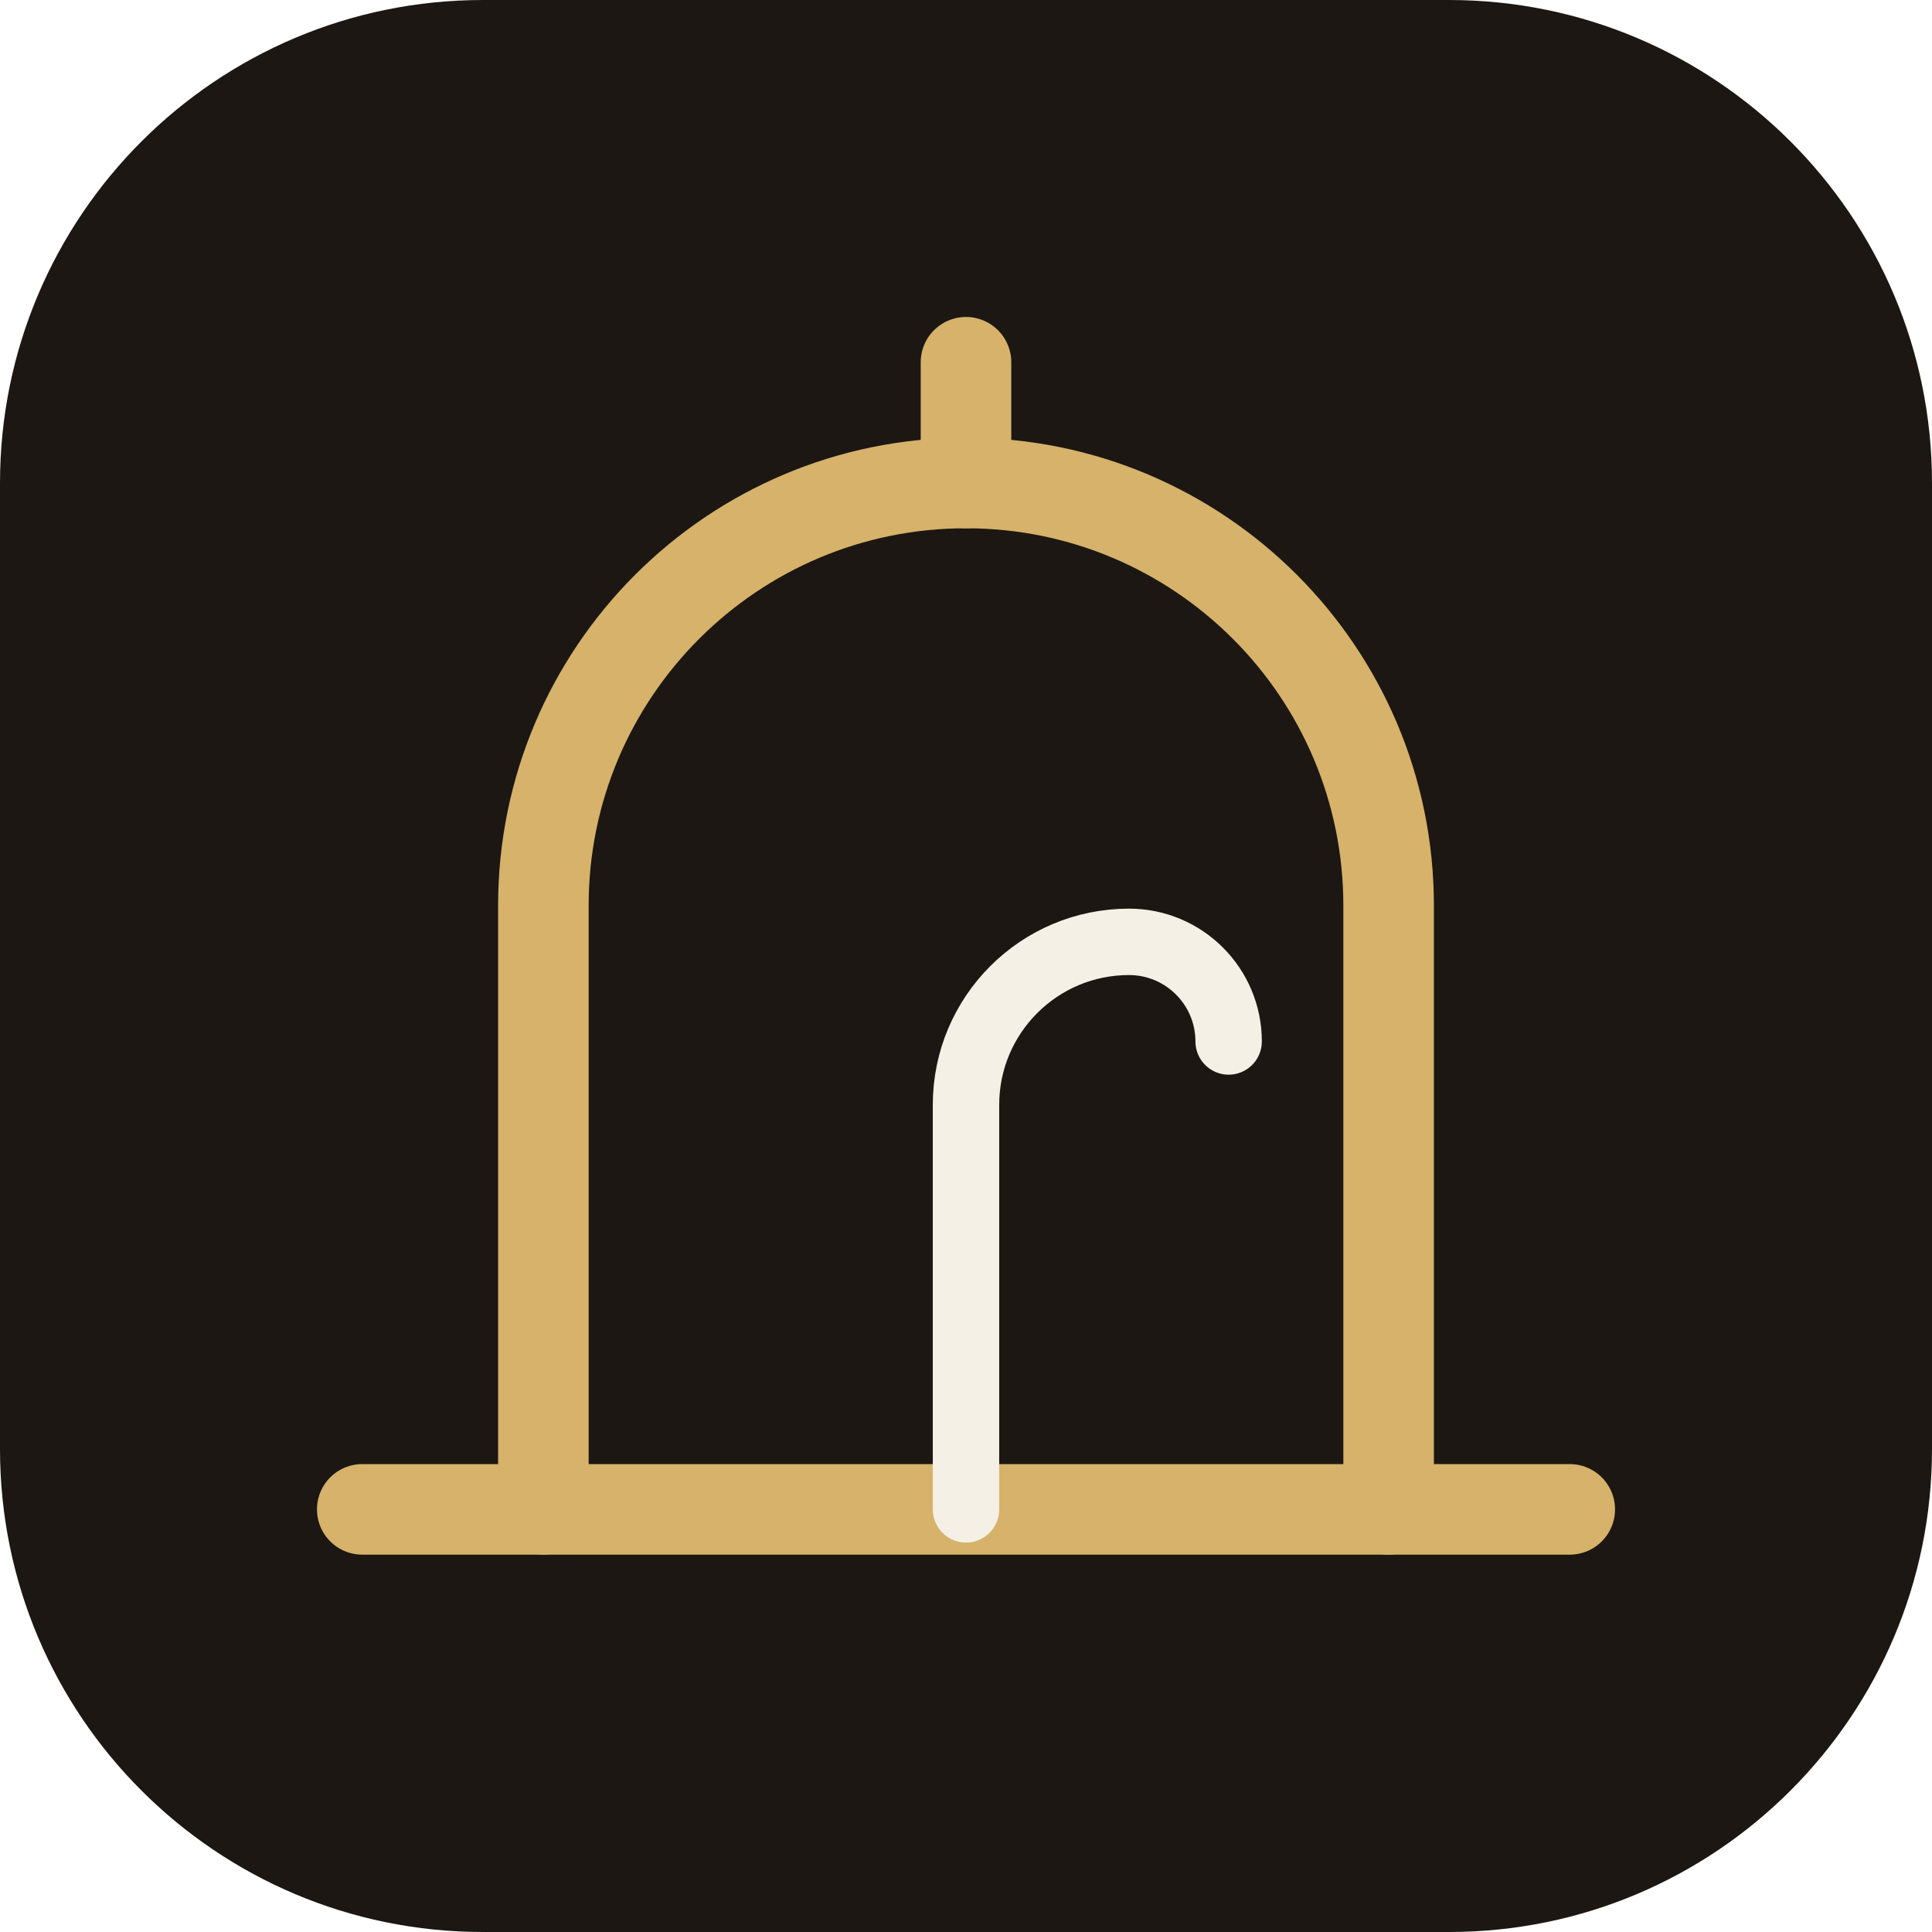
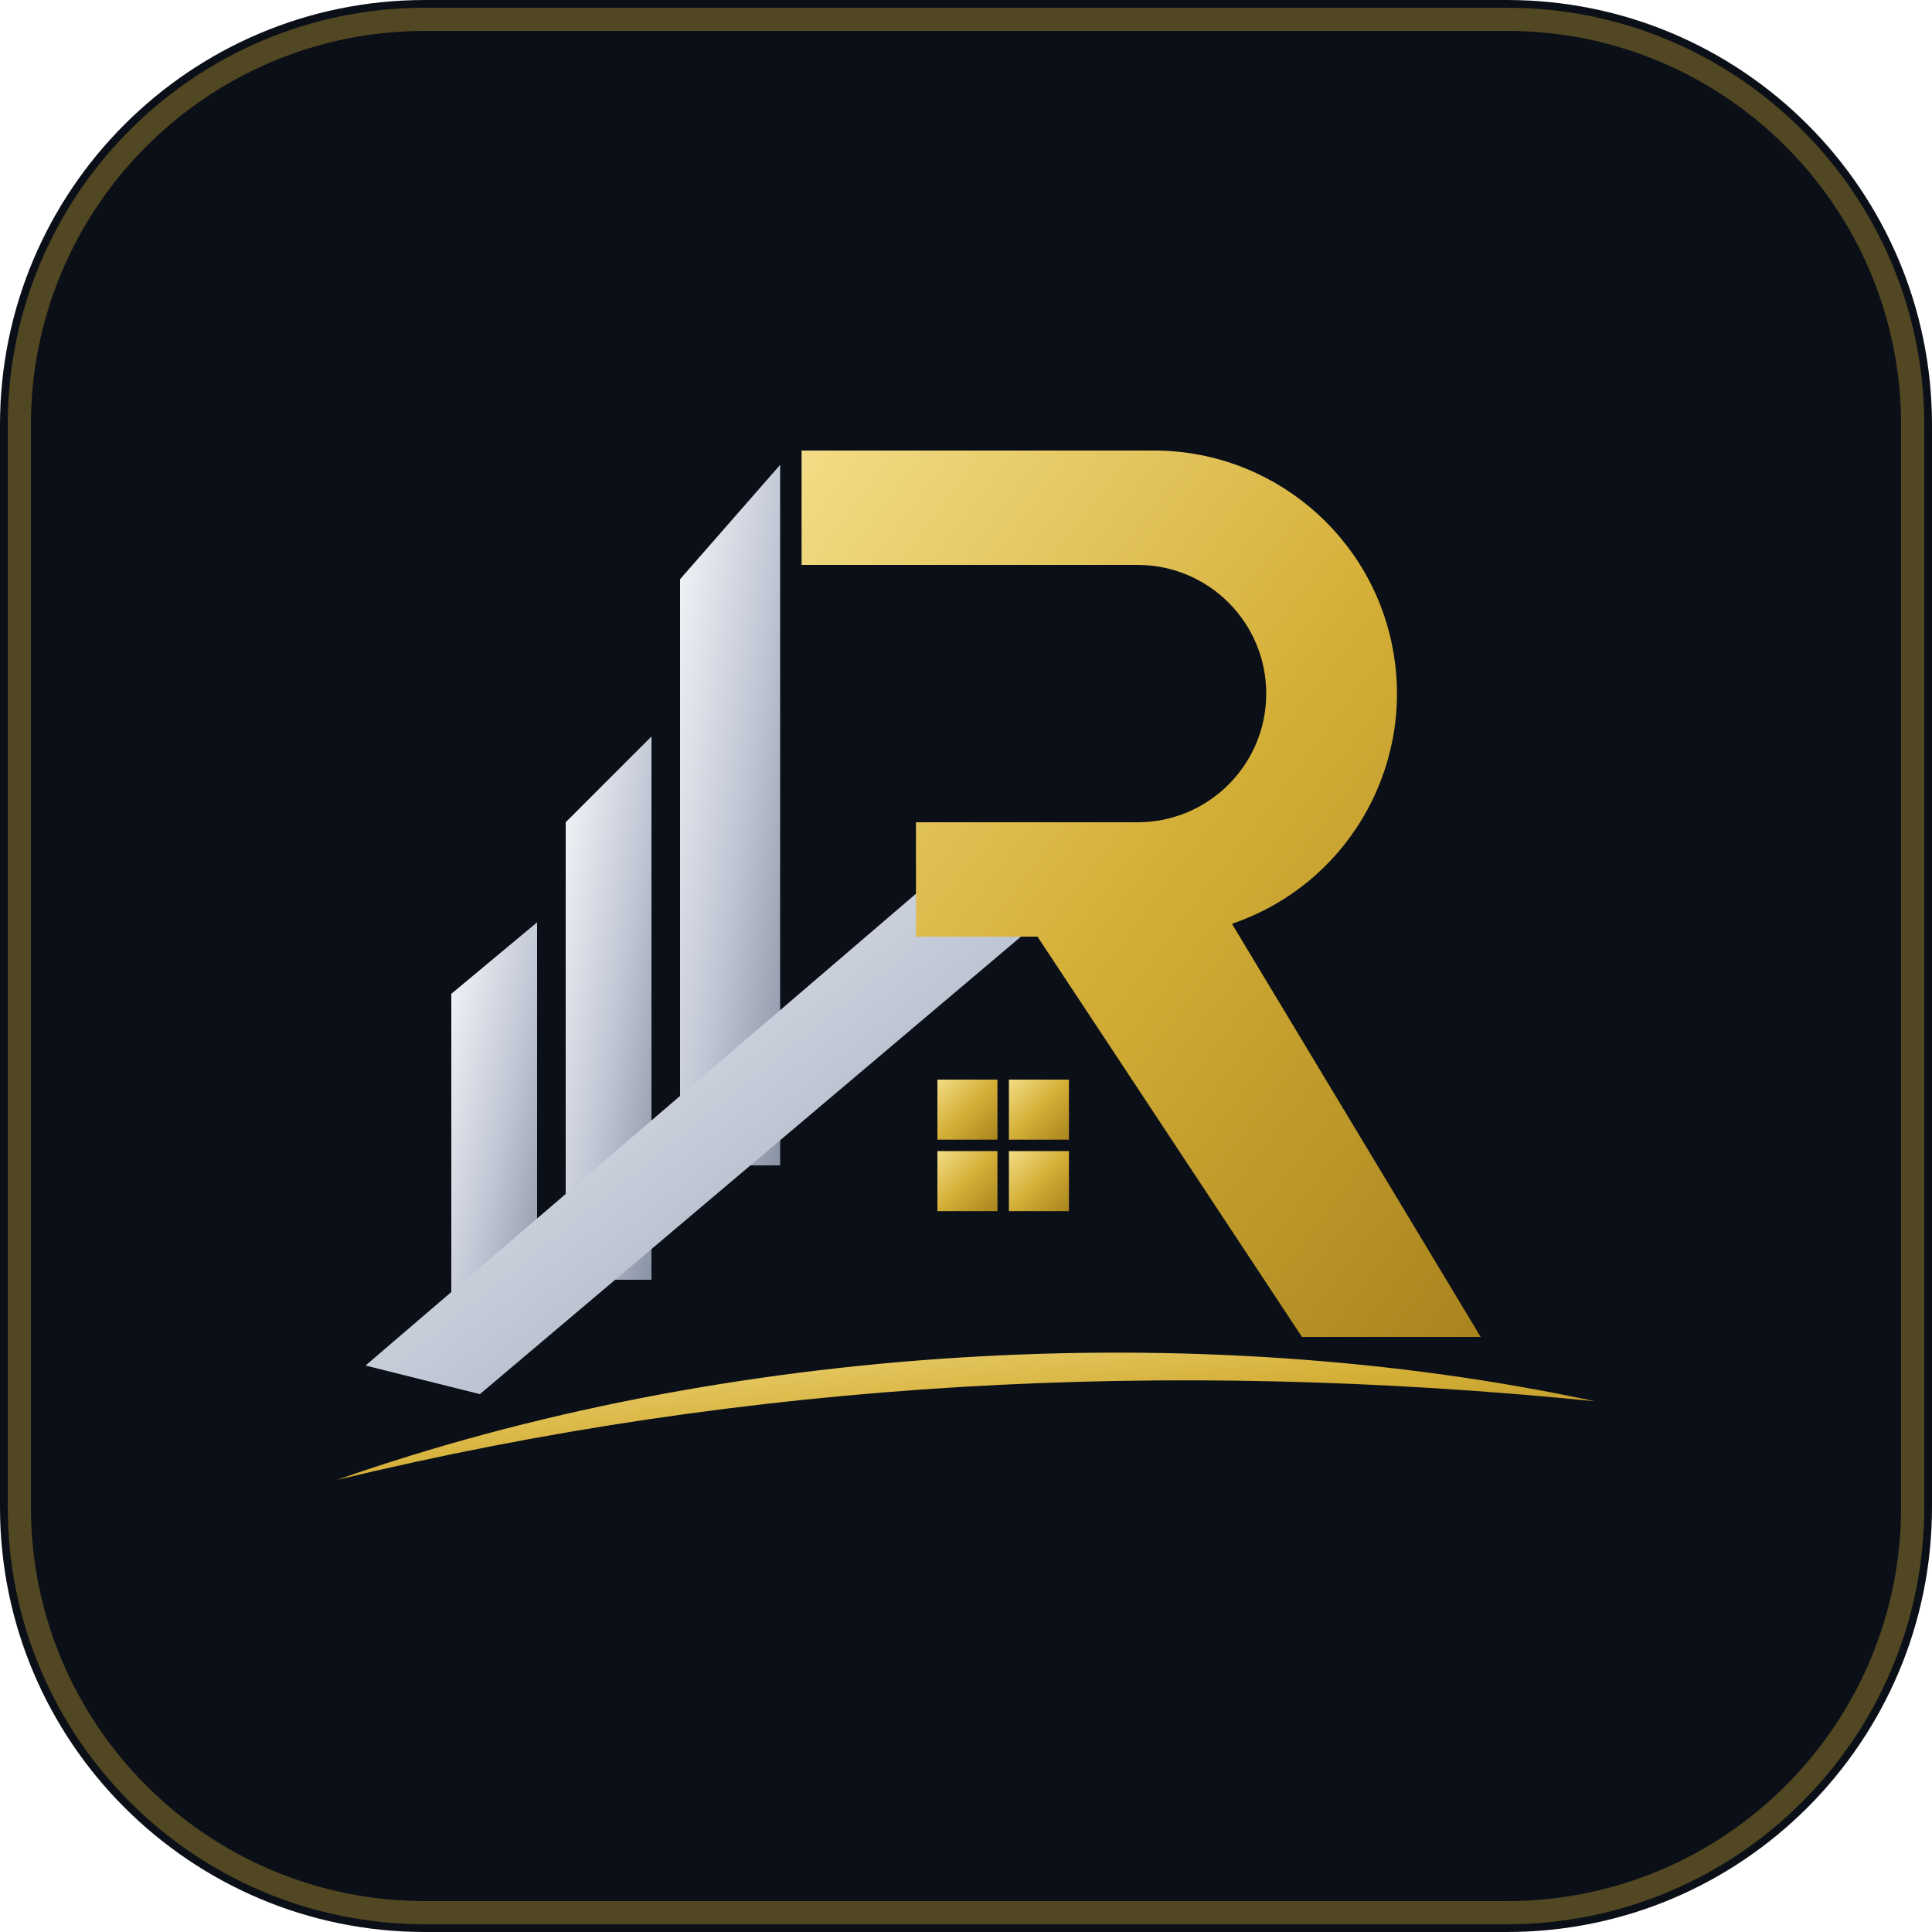
- <svg xmlns="http://www.w3.org/2000/svg" viewBox="0 0 64 64">
-   <rect width="64" height="64" rx="16" fill="#1c1712" />
-   <g fill="none" stroke="#d6b26a" stroke-width="3" stroke-linecap="round">
-     <path d="M18 50V30a14 14 0 0 1 28 0v20" />
-     <path d="M12 50h40" />
-     <path d="M32 16v-4" />
+ <svg xmlns="http://www.w3.org/2000/svg" viewBox="0 0 100 100">
+   <rect width="100" height="100" rx="22" fill="#0B0F17" />
+   <rect x="1" y="1" width="98" height="98" rx="21" fill="none" stroke="#D4AF37" stroke-opacity=".35" stroke-width="1.2" />
+   <g transform="translate(13 10) scale(.74)">
+     <defs>
+       <linearGradient id="rs" x1="0" y1="0" x2="1" y2="1">
+         <stop offset="0" stop-color="#F7F8FB" />
+         <stop offset=".55" stop-color="#C0C6D4" />
+         <stop offset="1" stop-color="#8A93A5" />
+       </linearGradient>
+       <linearGradient id="rg" x1="0" y1="0" x2="1" y2="1">
+         <stop offset="0" stop-color="#F3DC86" />
+         <stop offset=".5" stop-color="#D4AF37" />
+         <stop offset="1" stop-color="#A9841E" />
+       </linearGradient>
+     </defs>
+     <g fill="url(#rs)">
+       <path d="M14 80V56l6-5v29z" />
+       <path d="M22 76V44l6-6v38z" />
+       <path d="M30 68V27l7-8v49z" />
+       <path d="M8 82L50 46l5.5 4.6L16 84z" />
+     </g>
+     <path fill="url(#rg)" fill-rule="evenodd" d="M38.5 18H63a17 17 0 0 1 5.6 33.1L86 80H73.5L55 52H46.5v-8H62a9 9 0 0 0 0-18H38.5z" />
+     <g fill="url(#rg)">
+       <rect x="48" y="62" width="4.2" height="4.2" />
+       <rect x="53" y="62" width="4.2" height="4.2" />
+       <rect x="48" y="67" width="4.2" height="4.2" />
+       <rect x="53" y="67" width="4.2" height="4.2" />
+     </g>
+     <path fill="url(#rg)" d="M6 90c27-9.5 60-11.5 88-5.5-30-3-59-1.5-88 5.5z" />
  </g>
-   <path d="M32 50V36.6a5.4 5.4 0 0 1 5.4-5.4 3.3 3.3 0 0 1 3.3 3.3" fill="none" stroke="#f5f0e5" stroke-width="2.2" stroke-linecap="round" />
</svg>
